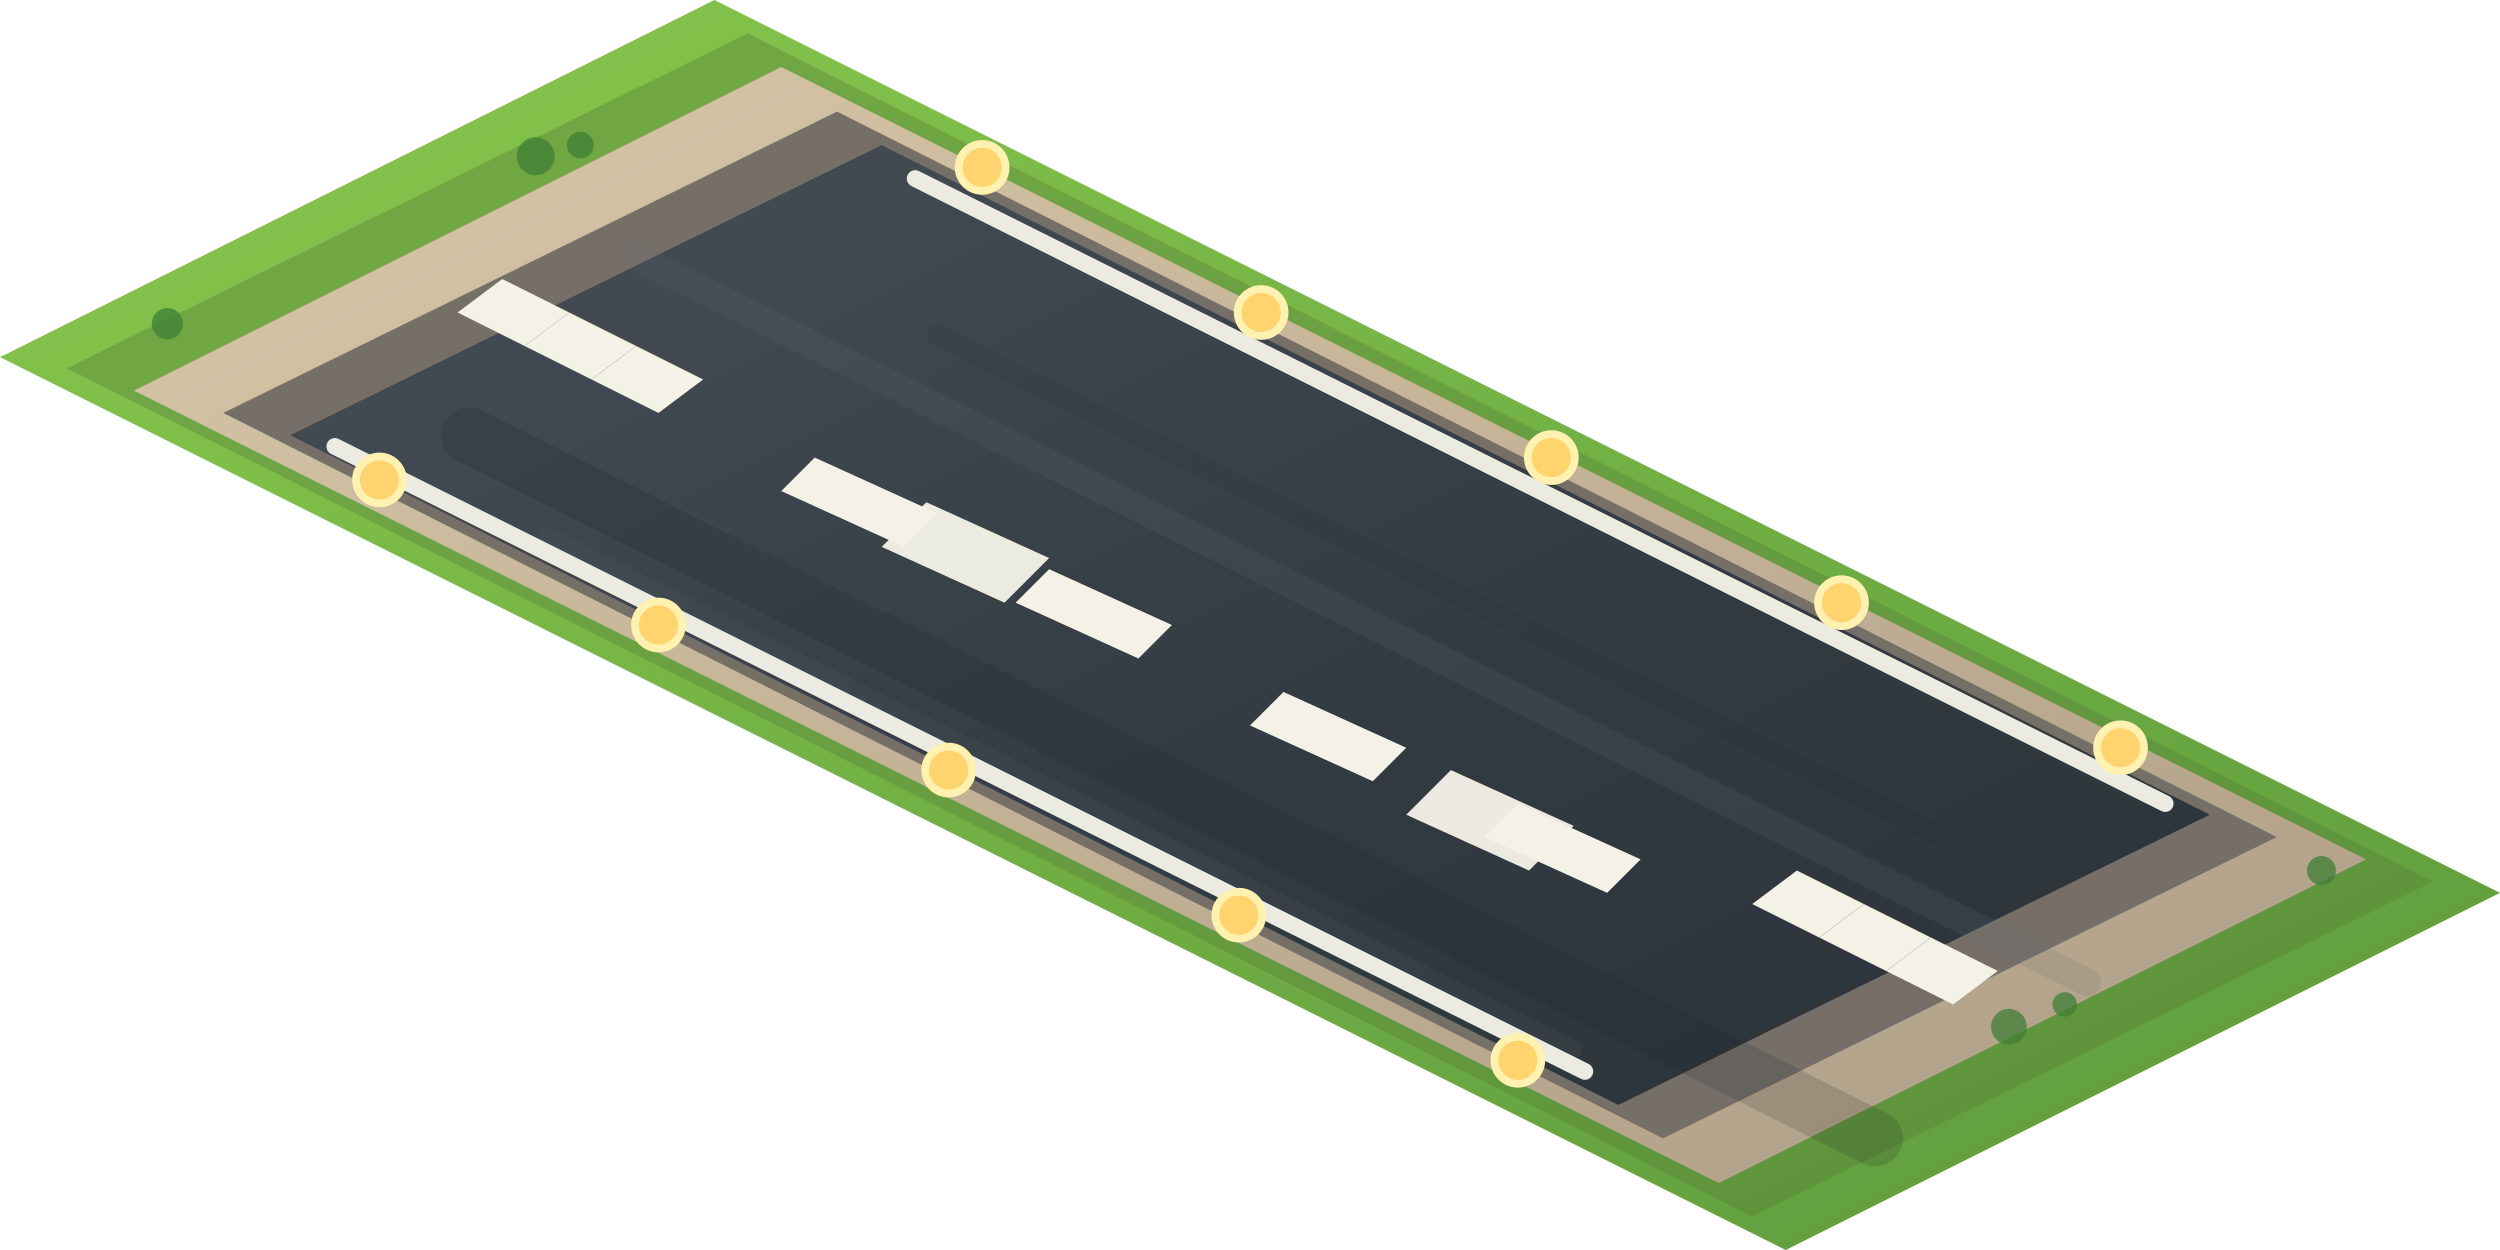
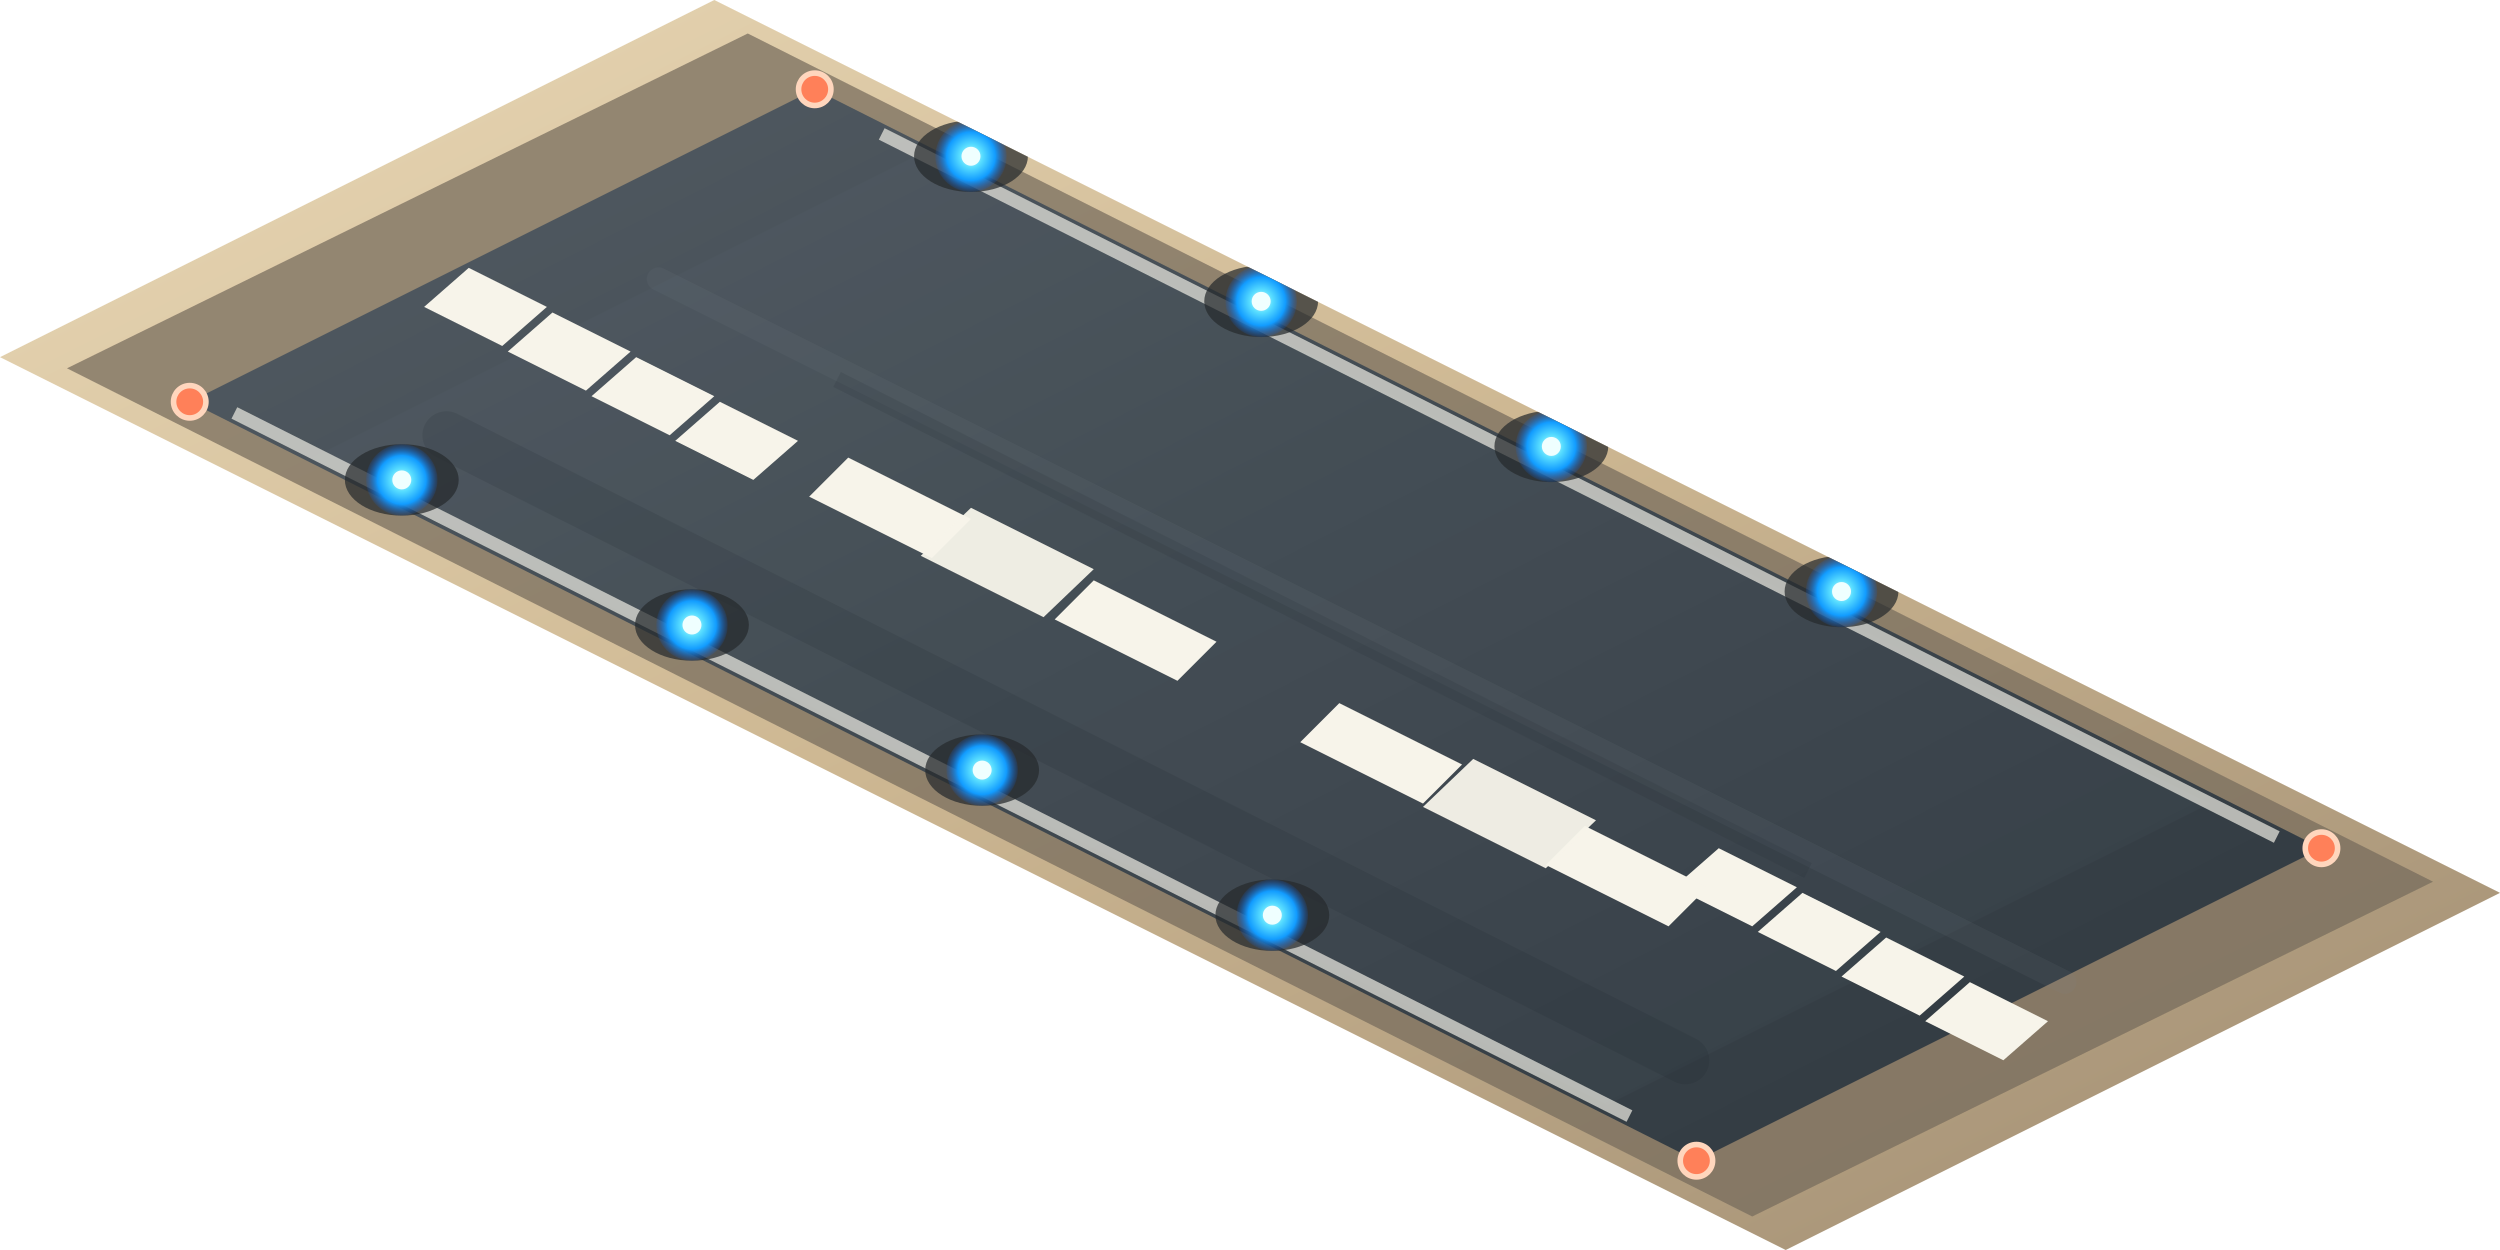
<svg xmlns="http://www.w3.org/2000/svg" width="224" height="112" viewBox="0 0 224 112">
  <defs>
    <clipPath id="footprint">
      <polygon points="64,0 224,80 160,112 0,32" />
    </clipPath>
-     <linearGradient id="grass" x1="0" y1="0" x2="1" y2="1">
-       <stop offset="0" stop-color="#88c84d" />
-       <stop offset="1" stop-color="#5d9a3d" />
-     </linearGradient>
    <linearGradient id="curb" x1="0" y1="0" x2="1" y2="1">
-       <stop offset="0" stop-color="#d8c7a8" />
-       <stop offset="1" stop-color="#ad9e86" />
+       <stop offset="0" stop-color="#ead9b7" />
+       <stop offset=".48" stop-color="#cdb792" />
+       <stop offset="1" stop-color="#9f8c72" />
    </linearGradient>
    <linearGradient id="asphalt" x1="0" y1="0" x2="1" y2="1">
-       <stop offset="0" stop-color="#485057" />
-       <stop offset=".55" stop-color="#343c43" />
-       <stop offset="1" stop-color="#2b3339" />
+       <stop offset="0" stop-color="#535c64" />
+       <stop offset=".46" stop-color="#414a51" />
+       <stop offset="1" stop-color="#2f383f" />
    </linearGradient>
+     <radialGradient id="blueGlow">
+       <stop offset="0" stop-color="#e8fdff" />
+       <stop offset=".32" stop-color="#58ddff" />
+       <stop offset=".68" stop-color="#129cff" />
+       <stop offset="1" stop-color="#1262d6" stop-opacity=".15" />
+     </radialGradient>
  </defs>
  <g clip-path="url(#footprint)">
-     <polygon points="64,0 224,80 160,112 0,32" fill="url(#grass)" />
-     <polygon points="67,3 218,79 157,109 6,33" fill="#567d36" opacity=".38" />
-     <polygon points="70,6 212,77 154,106 12,35" fill="url(#curb)" />
-     <polygon points="75,10 204,75 149,102 20,37" fill="#756f68" />
-     <polygon points="79,13 198,73 145,99 26,39" fill="url(#asphalt)" />
-     <g opacity=".16" fill="none" stroke-linecap="round">
-       <path d="M42 39 L168 102" stroke="#151b20" stroke-width="5" />
-       <path d="M57 23 L187 88" stroke="#626b71" stroke-width="2.5" />
-       <path d="M84 30 L174 75" stroke="#222a2f" stroke-width="1.8" />
-       <path d="M49 48 L141 94" stroke="#566067" stroke-width="1.5" />
+     <polygon points="64,0 224,80 160,112 0,32" fill="url(#curb)" />
+     <polygon points="67,3 218,79 157,109 6,33" fill="#766b5c" opacity=".72" />
+     <polygon points="73,8 208,76 152,104 17,36" fill="url(#asphalt)" />
+     <polygon points="82,14 198,72 144,99 28,41" fill="#738089" opacity=".055" />
+     <path d="M40 39 L151 95" stroke="#11191f" stroke-width="4.3" opacity=".12" fill="none" stroke-linecap="round" />
+     <path d="M59 25 L185 88" stroke="#7b858c" stroke-width="2.1" opacity=".10" fill="none" stroke-linecap="round" />
+     <path d="M75 34 L162 78" stroke="#1f282e" stroke-width="1.5" opacity=".14" fill="none" />
+     <path d="M79 12 L204 75" stroke="#e9e8df" stroke-width="1.15" opacity=".72" fill="none" />
+     <path d="M21 37 L146 100" stroke="#e9e8df" stroke-width="1.15" opacity=".72" fill="none" />
+     <g fill="#f7f4ea">
+       <polygon points="42,24 49,27.5 45,31 38,27.5" />
+       <polygon points="49.5,28 56.5,31.5 52.5,35 45.5,31.5" />
+       <polygon points="57,32 64,35.5 60,39 53,35.5" />
+       <polygon points="64.5,36 71.5,39.5 67.5,43 60.5,39.5" />
    </g>
-     <path d="M82 16 L194 72" fill="none" stroke="#ecebe1" stroke-width="1.5" stroke-linecap="round" />
-     <path d="M30 40 L142 96" fill="none" stroke="#ecebe1" stroke-width="1.5" stroke-linecap="round" />
-     <g fill="#f4f1e6">
-       <polygon points="45,25 51,28 47,31 41,28" />
-       <polygon points="51,28 57,31 53,34 47,31" />
-       <polygon points="57,31 63,34 59,37 53,34" />
-       <polygon points="161,78 167,81 163,84 157,81" />
-       <polygon points="167,81 173,84 169,87 163,84" />
-       <polygon points="173,84 179,87 175,90 169,87" />
+     <g fill="#f7f4ea">
+       <polygon points="154,76 161,79.5 157,83 150,79.5" />
+       <polygon points="161.5,80 168.5,83.5 164.5,87 157.5,83.5" />
+       <polygon points="169,84 176,87.5 172,91 165,87.5" />
+       <polygon points="176.5,88 183.5,91.5 179.5,95 172.5,91.5" />
    </g>
-     <g fill="#f4f1e6">
-       <polygon points="73,41 84,46 81,49 70,44" />
-       <polygon points="94,51 105,56 102,59 91,54" />
-       <polygon points="115,62 126,67 123,70 112,65" />
-       <polygon points="136,72 147,77 144,80 133,75" />
-       <polygon points="83,45 94,50 90,54 79,49" opacity=".96" />
-       <polygon points="130,69 141,74 137,78 126,73" opacity=".96" />
+     <g fill="#f7f4ea">
+       <polygon points="76,41 87,46.5 83.5,50 72.5,44.5" />
+       <polygon points="98,52 109,57.5 105.5,61 94.5,55.5" />
+       <polygon points="120,63 131,68.5 127.5,72 116.5,66.5" />
+       <polygon points="142,74 153,79.5 149.5,83 138.5,77.5" />
+       <polygon points="87,45.5 98,51 93.5,55.3 82.5,49.8" opacity=".95" />
+       <polygon points="132,68 143,73.5 138.5,77.8 127.5,72.3" opacity=".95" />
    </g>
-     <g fill="#ffd36d" stroke="#fff1b0" stroke-width=".7">
-       <circle cx="88" cy="15" r="2.1" />
-       <circle cx="113" cy="28" r="2.1" />
-       <circle cx="139" cy="41" r="2.1" />
-       <circle cx="165" cy="54" r="2.1" />
-       <circle cx="190" cy="67" r="2.1" />
-       <circle cx="34" cy="43" r="2.1" />
-       <circle cx="59" cy="56" r="2.1" />
-       <circle cx="85" cy="69" r="2.1" />
-       <circle cx="111" cy="82" r="2.1" />
-       <circle cx="136" cy="95" r="2.1" />
+     <g>
+       <g>
+         <ellipse cx="87" cy="14" rx="5.1" ry="3.2" fill="#262a2c" opacity=".72" />
+         <circle cx="87" cy="14" r="3.2" fill="url(#blueGlow)" />
+         <circle cx="87" cy="14" r=".85" fill="#efffff" />
+       </g>
+       <g>
+         <ellipse cx="113" cy="27" rx="5.1" ry="3.2" fill="#262a2c" opacity=".72" />
+         <circle cx="113" cy="27" r="3.2" fill="url(#blueGlow)" />
+         <circle cx="113" cy="27" r=".85" fill="#efffff" />
+       </g>
+       <g>
+         <ellipse cx="139" cy="40" rx="5.1" ry="3.2" fill="#262a2c" opacity=".72" />
+         <circle cx="139" cy="40" r="3.2" fill="url(#blueGlow)" />
+         <circle cx="139" cy="40" r=".85" fill="#efffff" />
+       </g>
+       <g>
+         <ellipse cx="165" cy="53" rx="5.1" ry="3.2" fill="#262a2c" opacity=".72" />
+         <circle cx="165" cy="53" r="3.2" fill="url(#blueGlow)" />
+         <circle cx="165" cy="53" r=".85" fill="#efffff" />
+       </g>
+       <g>
+         <ellipse cx="36" cy="43" rx="5.1" ry="3.2" fill="#262a2c" opacity=".72" />
+         <circle cx="36" cy="43" r="3.2" fill="url(#blueGlow)" />
+         <circle cx="36" cy="43" r=".85" fill="#efffff" />
+       </g>
+       <g>
+         <ellipse cx="62" cy="56" rx="5.1" ry="3.2" fill="#262a2c" opacity=".72" />
+         <circle cx="62" cy="56" r="3.2" fill="url(#blueGlow)" />
+         <circle cx="62" cy="56" r=".85" fill="#efffff" />
+       </g>
+       <g>
+         <ellipse cx="88" cy="69" rx="5.1" ry="3.2" fill="#262a2c" opacity=".72" />
+         <circle cx="88" cy="69" r="3.2" fill="url(#blueGlow)" />
+         <circle cx="88" cy="69" r=".85" fill="#efffff" />
+       </g>
+       <g>
+         <ellipse cx="114" cy="82" rx="5.1" ry="3.2" fill="#262a2c" opacity=".72" />
+         <circle cx="114" cy="82" r="3.2" fill="url(#blueGlow)" />
+         <circle cx="114" cy="82" r=".85" fill="#efffff" />
+       </g>
    </g>
-     <g fill="#3f7f36" opacity=".75">
-       <circle cx="48" cy="14" r="1.7" />
-       <circle cx="52" cy="13" r="1.2" />
-       <circle cx="180" cy="92" r="1.6" />
-       <circle cx="185" cy="90" r="1.1" />
-       <circle cx="15" cy="29" r="1.4" />
-       <circle cx="208" cy="78" r="1.3" />
+     <g fill="#ff8059" stroke="#ffd6bd" stroke-width=".5">
+       <circle cx="73" cy="8" r="1.45" />
+       <circle cx="17" cy="36" r="1.45" />
+       <circle cx="208" cy="76" r="1.45" />
+       <circle cx="152" cy="104" r="1.45" />
    </g>
  </g>
</svg>
